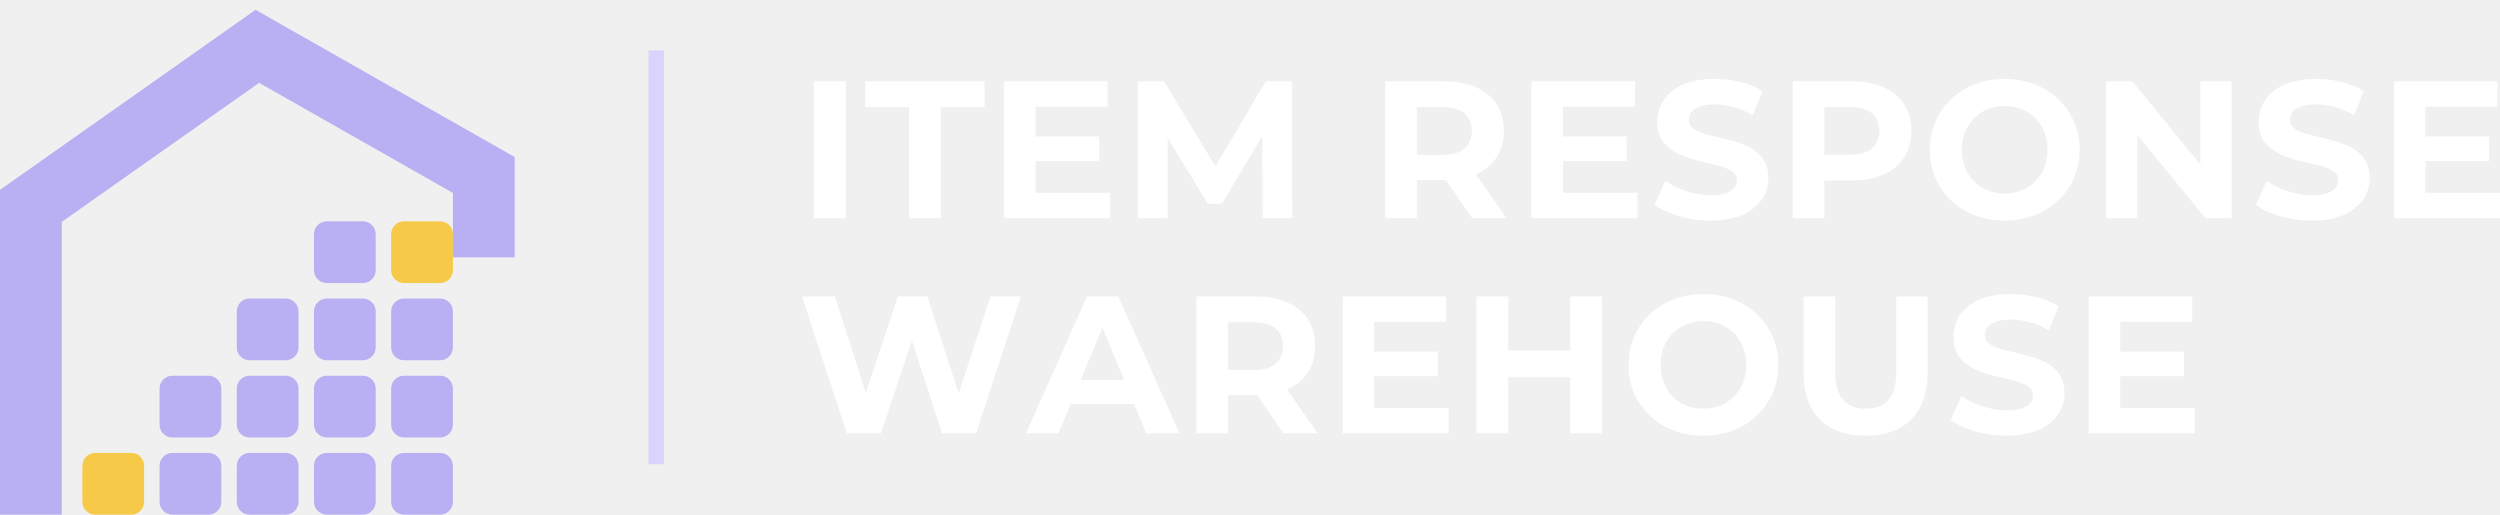
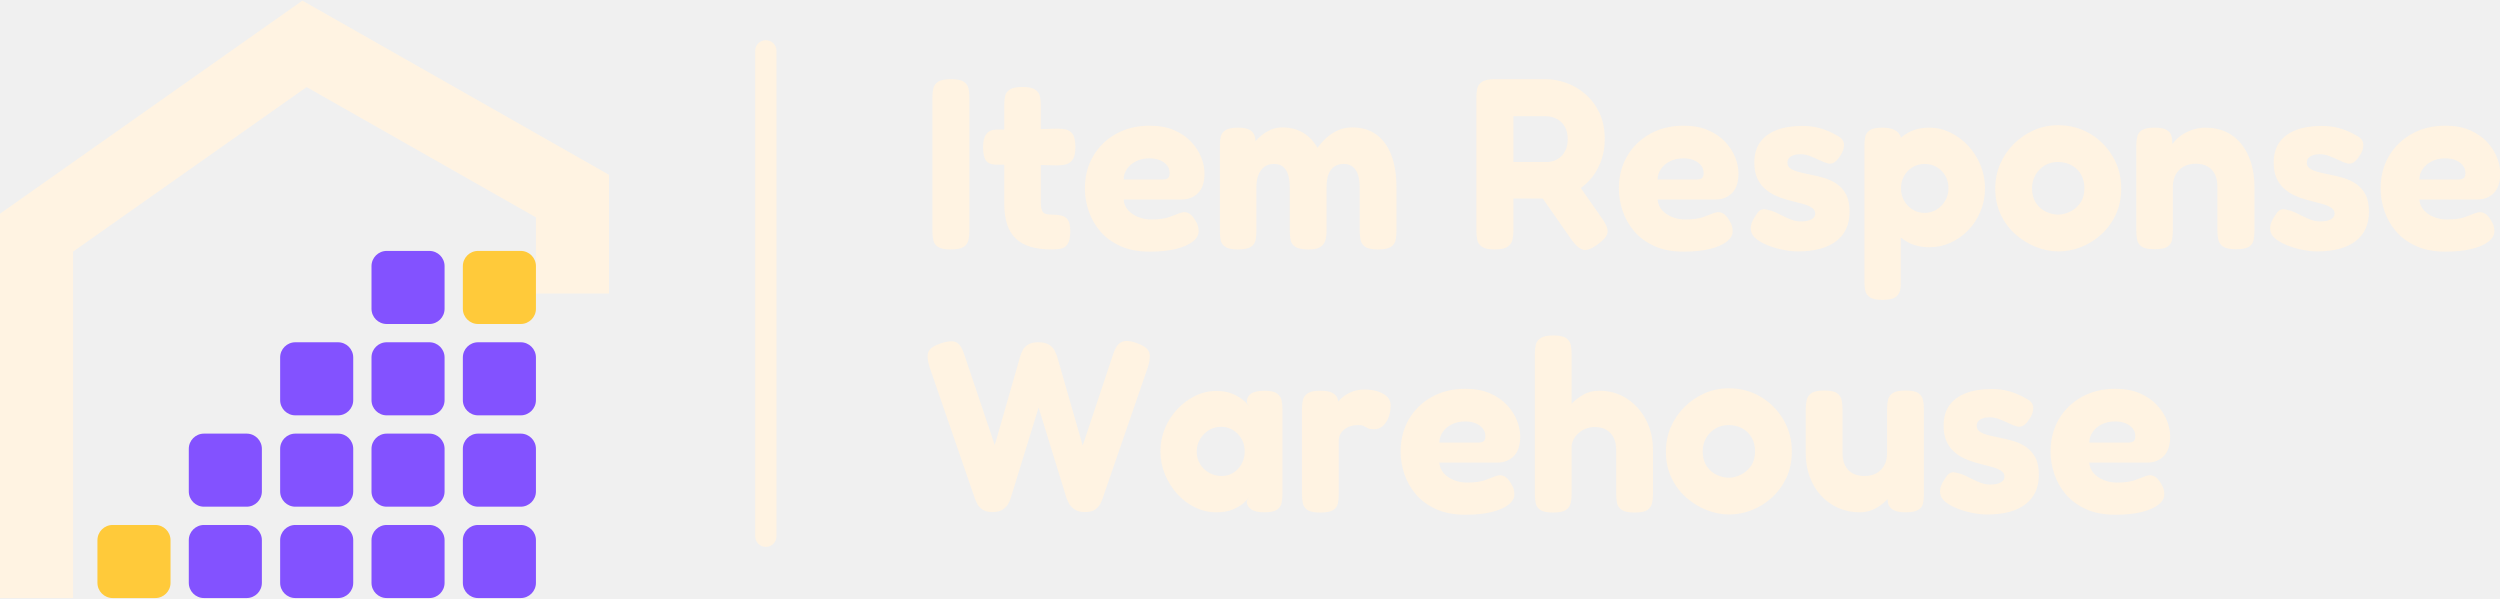
- <svg xmlns="http://www.w3.org/2000/svg" viewBox="0 0 485.75 100" role="img" aria-labelledby="t">
-   <path d="M6 100V40L50 9L94 34V50" fill="none" stroke="#b8b0f2" stroke-width="12" stroke-linejoin="miter" stroke-miterlimit="4" />
-   <rect x="16" y="88" width="12" height="12" rx="2.5" fill="#f7c948" />
-   <rect x="31" y="88" width="12" height="12" rx="2.5" fill="#b8b0f2" />
-   <rect x="31" y="73" width="12" height="12" rx="2.5" fill="#b8b0f2" />
-   <rect x="46" y="88" width="12" height="12" rx="2.5" fill="#b8b0f2" />
-   <rect x="46" y="73" width="12" height="12" rx="2.5" fill="#b8b0f2" />
-   <rect x="46" y="58" width="12" height="12" rx="2.5" fill="#b8b0f2" />
-   <rect x="61" y="88" width="12" height="12" rx="2.5" fill="#b8b0f2" />
-   <rect x="61" y="73" width="12" height="12" rx="2.5" fill="#b8b0f2" />
-   <rect x="61" y="58" width="12" height="12" rx="2.5" fill="#b8b0f2" />
-   <rect x="61" y="43" width="12" height="12" rx="2.5" fill="#b8b0f2" />
-   <rect x="76" y="88" width="12" height="12" rx="2.5" fill="#b8b0f2" />
-   <rect x="76" y="73" width="12" height="12" rx="2.5" fill="#b8b0f2" />
-   <rect x="76" y="58" width="12" height="12" rx="2.5" fill="#b8b0f2" />
-   <rect x="76" y="43" width="12" height="12" rx="2.5" fill="#f7c948" />
-   <rect x="126" y="9.8" width="3" height="80.4" fill="#d9d4fb" />
-   <path d="M158.15 42.4V15.8H164.31V42.4ZM176.63 42.4V20.82H168.12V15.8H191.3V20.82H182.78V42.4ZM195.1 42.4V15.8H215.2V20.74H201.22V37.46H215.7V42.4ZM200.76 31.3V26.52H213.57V31.3ZM221.1 42.4V15.8H226.19L237.52 34.57H234.82L245.95 15.8H251.01L251.08 42.4H245.31L245.27 24.65H246.33L237.44 39.59H234.67L225.58 24.65H226.88V42.4ZM269.14 42.4V15.8H280.51Q286.05 15.8 289.13 18.37Q292.21 20.93 292.21 25.45Q292.21 28.42 290.8 30.56Q289.4 32.71 286.81 33.85Q284.23 34.99 280.66 34.99H272.56L275.3 32.29V42.4ZM286.05 42.4 279.4 32.75H285.98L292.7 42.4ZM275.3 32.98 272.56 30.09H280.32Q283.17 30.09 284.57 28.85Q285.98 27.62 285.98 25.45Q285.98 23.25 284.57 22.03Q283.17 20.82 280.32 20.82H272.56L275.3 17.89ZM297.57 42.4V15.8H317.68V20.74H303.69V37.46H318.17V42.4ZM303.24 31.3V26.52H316.04V31.3ZM332.31 42.86Q329.12 42.86 326.19 42Q323.27 41.15 321.48 39.78L323.57 35.14Q325.28 36.36 327.62 37.14Q329.96 37.92 332.35 37.92Q334.17 37.92 335.29 37.55Q336.42 37.19 336.95 36.55Q337.48 35.9 337.48 35.07Q337.48 34 336.64 33.38Q335.81 32.75 334.44 32.35Q333.07 31.95 331.42 31.59Q329.77 31.23 328.11 30.7Q326.46 30.16 325.09 29.33Q323.72 28.49 322.87 27.12Q322.01 25.76 322.01 23.63Q322.01 21.35 323.25 19.47Q324.48 17.59 326.97 16.46Q329.46 15.34 333.22 15.34Q335.73 15.34 338.16 15.93Q340.6 16.52 342.46 17.7L340.56 22.37Q338.7 21.31 336.83 20.8Q334.97 20.28 333.19 20.28Q331.4 20.28 330.26 20.7Q329.12 21.12 328.63 21.78Q328.13 22.45 328.13 23.32Q328.13 24.35 328.97 24.98Q329.8 25.6 331.17 25.98Q332.54 26.36 334.19 26.74Q335.85 27.12 337.5 27.62Q339.15 28.11 340.52 28.95Q341.89 29.78 342.74 31.15Q343.6 32.52 343.6 34.61Q343.6 36.85 342.34 38.71Q341.09 40.58 338.6 41.72Q336.11 42.86 332.31 42.86ZM348.32 42.4V15.8H359.83Q363.4 15.8 365.99 16.96Q368.57 18.12 369.98 20.28Q371.38 22.45 371.38 25.45Q371.38 28.42 369.98 30.58Q368.57 32.75 365.99 33.91Q363.4 35.07 359.83 35.07H351.74L354.47 32.29V42.4ZM354.47 32.98 351.74 30.05H359.49Q362.34 30.05 363.74 28.83Q365.15 27.62 365.15 25.45Q365.15 23.25 363.74 22.03Q362.34 20.82 359.49 20.82H351.74L354.47 17.89ZM389.55 42.86Q386.4 42.86 383.72 41.83Q381.04 40.8 379.08 38.94Q377.13 37.08 376.04 34.57Q374.96 32.06 374.96 29.1Q374.96 26.14 376.04 23.63Q377.13 21.12 379.1 19.26Q381.08 17.4 383.74 16.37Q386.4 15.34 389.51 15.34Q392.67 15.34 395.31 16.37Q397.95 17.4 399.91 19.26Q401.86 21.12 402.97 23.61Q404.07 26.1 404.07 29.1Q404.07 32.06 402.97 34.59Q401.86 37.12 399.91 38.96Q397.95 40.8 395.31 41.83Q392.67 42.86 389.55 42.86ZM389.51 37.61Q391.3 37.61 392.8 37Q394.3 36.4 395.44 35.26Q396.58 34.12 397.21 32.56Q397.84 31 397.84 29.1Q397.84 27.2 397.21 25.64Q396.58 24.08 395.46 22.94Q394.34 21.8 392.82 21.2Q391.3 20.59 389.51 20.59Q387.73 20.59 386.23 21.2Q384.73 21.8 383.59 22.94Q382.45 24.08 381.82 25.64Q381.19 27.2 381.19 29.1Q381.19 30.96 381.82 32.54Q382.45 34.12 383.57 35.26Q384.69 36.4 386.21 37Q387.73 37.61 389.51 37.61ZM409.2 42.4V15.8H414.3L429.99 34.95H427.52V15.8H433.6V42.4H428.55L412.81 23.25H415.28V42.4ZM449.15 42.86Q445.96 42.86 443.03 42Q440.1 41.15 438.32 39.78L440.41 35.14Q442.12 36.36 444.46 37.14Q446.79 37.92 449.19 37.92Q451.01 37.92 452.13 37.55Q453.25 37.19 453.78 36.55Q454.32 35.9 454.32 35.07Q454.32 34 453.48 33.38Q452.64 32.75 451.28 32.35Q449.91 31.95 448.25 31.59Q446.6 31.23 444.95 30.7Q443.3 30.16 441.93 29.33Q440.56 28.49 439.71 27.12Q438.85 25.76 438.85 23.63Q438.85 21.35 440.09 19.47Q441.32 17.59 443.81 16.46Q446.3 15.34 450.06 15.34Q452.57 15.34 455 15.93Q457.43 16.52 459.29 17.7L457.39 22.37Q455.53 21.31 453.67 20.8Q451.81 20.28 450.02 20.28Q448.24 20.28 447.1 20.7Q445.96 21.12 445.46 21.78Q444.97 22.45 444.97 23.32Q444.97 24.35 445.8 24.98Q446.64 25.6 448.01 25.98Q449.38 26.36 451.03 26.74Q452.68 27.12 454.34 27.62Q455.99 28.11 457.36 28.95Q458.72 29.78 459.58 31.15Q460.43 32.52 460.43 34.61Q460.43 36.85 459.18 38.71Q457.93 40.58 455.44 41.72Q452.95 42.86 449.15 42.86ZM465.15 42.4V15.8H485.25V20.74H471.27V37.46H485.75V42.4ZM470.81 31.3V26.52H483.62V31.3Z" fill="#ffffff" />
-   <path d="M164.54 84.2 155.84 57.6H162.22L169.78 81.16H166.59L174.49 57.6H180.19L187.79 81.16H184.72L192.47 57.6H198.36L189.66 84.2H183.04L176.32 63.53H178.07L171.15 84.2ZM199.35 84.2 211.21 57.6H217.29L229.18 84.2H222.72L212.99 60.72H215.43L205.66 84.2ZM205.28 78.5 206.91 73.83H220.59L222.27 78.5ZM232.46 84.2V57.6H243.82Q249.37 57.6 252.44 60.17Q255.52 62.73 255.52 67.25Q255.52 70.22 254.12 72.36Q252.71 74.51 250.13 75.65Q247.54 76.79 243.97 76.79H235.88L238.61 74.09V84.2ZM249.37 84.2 242.72 74.55H249.29L256.02 84.2ZM238.61 74.78 235.88 71.89H243.63Q246.48 71.89 247.88 70.65Q249.29 69.42 249.29 67.25Q249.29 65.05 247.88 63.83Q246.48 62.62 243.63 62.62H235.88L238.61 59.69ZM260.89 84.2V57.6H280.99V62.54H267V79.26H281.48V84.2ZM266.55 73.1V68.32H279.35V73.1ZM305.12 84.2V57.6H311.28V84.2ZM286.88 84.2V57.6H293.04V84.2ZM292.58 73.29V68.09H305.58V73.29ZM331.01 84.66Q327.85 84.66 325.17 83.63Q322.5 82.6 320.54 80.74Q318.58 78.88 317.5 76.37Q316.42 73.86 316.42 70.9Q316.42 67.94 317.5 65.43Q318.58 62.92 320.56 61.06Q322.53 59.2 325.19 58.17Q327.85 57.14 330.97 57.14Q334.12 57.14 336.76 58.17Q339.41 59.2 341.36 61.06Q343.32 62.92 344.42 65.41Q345.52 67.9 345.52 70.9Q345.52 73.86 344.42 76.39Q343.32 78.92 341.36 80.76Q339.41 82.6 336.76 83.63Q334.12 84.66 331.01 84.66ZM330.97 79.41Q332.76 79.41 334.26 78.8Q335.76 78.2 336.9 77.06Q338.04 75.92 338.66 74.36Q339.29 72.8 339.29 70.9Q339.29 69 338.66 67.44Q338.04 65.88 336.92 64.74Q335.8 63.6 334.28 63Q332.76 62.39 330.97 62.39Q329.18 62.39 327.68 63Q326.18 63.6 325.04 64.74Q323.9 65.88 323.27 67.44Q322.65 69 322.65 70.9Q322.65 72.76 323.27 74.34Q323.9 75.92 325.02 77.06Q326.14 78.2 327.66 78.8Q329.18 79.41 330.97 79.41ZM362.48 84.66Q356.82 84.66 353.62 81.5Q350.43 78.35 350.43 72.5V57.6H356.59V72.27Q356.59 76.07 358.15 77.74Q359.7 79.41 362.52 79.41Q365.33 79.41 366.89 77.74Q368.44 76.07 368.44 72.27V57.6H374.52V72.5Q374.52 78.35 371.33 81.5Q368.14 84.66 362.48 84.66ZM389.84 84.66Q386.65 84.66 383.73 83.8Q380.8 82.95 379.01 81.58L381.1 76.94Q382.81 78.16 385.15 78.94Q387.49 79.72 389.88 79.72Q391.71 79.72 392.83 79.36Q393.95 78.99 394.48 78.35Q395.01 77.7 395.01 76.87Q395.01 75.8 394.18 75.18Q393.34 74.55 391.97 74.15Q390.6 73.75 388.95 73.39Q387.3 73.03 385.64 72.5Q383.99 71.96 382.62 71.13Q381.26 70.29 380.4 68.92Q379.55 67.56 379.55 65.43Q379.55 63.15 380.78 61.27Q382.02 59.39 384.5 58.27Q386.99 57.14 390.76 57.14Q393.26 57.14 395.7 57.73Q398.13 58.32 399.99 59.5L398.09 64.17Q396.23 63.11 394.37 62.6Q392.5 62.08 390.72 62.08Q388.93 62.08 387.79 62.5Q386.65 62.92 386.16 63.59Q385.66 64.25 385.66 65.12Q385.66 66.15 386.5 66.78Q387.34 67.4 388.7 67.78Q390.07 68.16 391.73 68.54Q393.38 68.92 395.03 69.42Q396.68 69.91 398.05 70.75Q399.42 71.58 400.27 72.95Q401.13 74.32 401.13 76.41Q401.13 78.65 399.88 80.51Q398.62 82.38 396.13 83.52Q393.64 84.66 389.84 84.66ZM405.85 84.2V57.6H425.95V62.54H411.97V79.26H426.44V84.2ZM411.51 73.1V68.32H424.32V73.1Z" fill="#ffffff" />
+ <svg xmlns="http://www.w3.org/2000/svg" viewBox="0 1.8 410.5 98.2" role="img" aria-labelledby="t">
+   <path d="M6 100V40L50 9L94 34V50" fill="none" stroke="#fff3e2" stroke-width="12" stroke-linejoin="miter" stroke-miterlimit="4" />
+   <rect x="16" y="88" width="12" height="12" rx="2.5" fill="#ffca3a" />
+   <rect x="31" y="88" width="12" height="12" rx="2.5" fill="#8352ff" />
+   <rect x="31" y="73" width="12" height="12" rx="2.5" fill="#8352ff" />
+   <rect x="46" y="88" width="12" height="12" rx="2.5" fill="#8352ff" />
+   <rect x="46" y="73" width="12" height="12" rx="2.5" fill="#8352ff" />
+   <rect x="46" y="58" width="12" height="12" rx="2.5" fill="#8352ff" />
+   <rect x="61" y="88" width="12" height="12" rx="2.5" fill="#8352ff" />
+   <rect x="61" y="73" width="12" height="12" rx="2.5" fill="#8352ff" />
+   <rect x="61" y="58" width="12" height="12" rx="2.5" fill="#8352ff" />
+   <rect x="61" y="43" width="12" height="12" rx="2.5" fill="#8352ff" />
+   <rect x="76" y="88" width="12" height="12" rx="2.5" fill="#8352ff" />
+   <rect x="76" y="73" width="12" height="12" rx="2.5" fill="#8352ff" />
+   <rect x="76" y="58" width="12" height="12" rx="2.5" fill="#8352ff" />
+   <rect x="76" y="43" width="12" height="12" rx="2.5" fill="#ffca3a" />
+   <rect x="124" y="8.4" width="3.5" height="83.2" rx="1.75" fill="#fff3e2" />
+   <path d="M156.1 42.76Q154.66 42.76 154.02 42.34Q153.38 41.92 153.24 41.2Q153.1 40.48 153.1 39.72V17.84Q153.1 17.04 153.24 16.36Q153.38 15.68 154.02 15.24Q154.66 14.8 156.14 14.8Q157.66 14.8 158.28 15.24Q158.9 15.68 159.04 16.36Q159.18 17.04 159.18 17.88V39.76Q159.18 40.52 159.02 41.22Q158.86 41.92 158.24 42.34Q157.62 42.76 156.1 42.76ZM172.7 42.76Q170.66 42.76 169.2 42.32Q167.74 41.88 166.78 40.96Q165.82 40.04 165.36 38.62Q164.9 37.2 164.9 35.24V19Q164.9 18.2 165.04 17.56Q165.18 16.92 165.82 16.5Q166.46 16.08 167.9 16.08Q169.34 16.08 169.98 16.52Q170.62 16.96 170.76 17.64Q170.9 18.32 170.9 19.12V35Q170.9 35.64 171 36.06Q171.1 36.48 171.3 36.68Q171.5 36.88 171.86 36.96Q172.22 37.04 172.74 37.04Q173.62 37.04 174.3 37.2Q174.98 37.36 175.36 37.92Q175.74 38.48 175.74 39.8Q175.74 41.24 175.3 41.88Q174.86 42.52 174.16 42.64Q173.46 42.76 172.7 42.76ZM163.66 23.08H168.06L173.58 22.92Q174.34 22.92 175.02 23.06Q175.7 23.2 176.14 23.84Q176.58 24.48 176.58 25.96Q176.58 27.32 176.16 27.96Q175.74 28.6 175.06 28.78Q174.38 28.96 173.58 28.96L168.34 28.84H163.5Q162.34 28.8 161.88 28.14Q161.42 27.48 161.42 25.92Q161.42 24.48 161.98 23.78Q162.54 23.08 163.66 23.08ZM188.78 43.12Q185.98 43.12 183.96 42.2Q181.94 41.28 180.66 39.78Q179.38 38.28 178.76 36.44Q178.14 34.6 178.14 32.76Q178.14 29.76 179.5 27.44Q180.86 25.12 183.26 23.78Q185.66 22.44 188.78 22.44Q191.1 22.44 192.8 23.18Q194.5 23.92 195.6 25.1Q196.7 26.28 197.24 27.64Q197.78 29 197.78 30.24Q197.78 32.44 196.72 33.5Q195.66 34.56 194.02 34.56H184.5Q184.58 35.6 185.24 36.32Q185.9 37.04 186.9 37.44Q187.9 37.84 189.02 37.84Q189.98 37.84 190.7 37.74Q191.42 37.64 191.94 37.46Q192.46 37.28 192.9 37.1Q193.34 36.92 193.68 36.8Q194.02 36.68 194.34 36.64Q194.94 36.6 195.44 36.98Q195.94 37.36 196.34 38.12Q196.62 38.56 196.72 38.96Q196.82 39.36 196.82 39.76Q196.82 40.72 195.84 41.48Q194.86 42.24 193.08 42.68Q191.3 43.12 188.78 43.12ZM184.5 31.28H190.82Q191.46 31.28 191.76 31.06Q192.06 30.84 192.06 30.2Q192.06 29.48 191.62 28.94Q191.18 28.4 190.44 28.1Q189.7 27.8 188.74 27.8Q187.5 27.8 186.54 28.28Q185.58 28.76 185.04 29.56Q184.5 30.36 184.5 31.28ZM203.26 42.76Q201.82 42.76 201.18 42.32Q200.54 41.88 200.42 41.2Q200.3 40.52 200.3 39.72V25.72Q200.3 24.92 200.44 24.26Q200.58 23.6 201.22 23.18Q201.86 22.76 203.34 22.76Q204.82 22.76 205.5 23.34Q206.18 23.92 206.18 25.24L205.66 25.68Q205.74 25.48 206.14 25Q206.54 24.52 207.18 24Q207.82 23.48 208.68 23.1Q209.54 22.72 210.54 22.72Q211.86 22.72 212.92 23.1Q213.98 23.48 214.84 24.22Q215.7 24.96 216.34 26.08Q216.9 25.28 217.7 24.52Q218.5 23.76 219.6 23.24Q220.7 22.72 222.06 22.72Q224.38 22.72 226 23.9Q227.62 25.08 228.46 27.28Q229.3 29.48 229.3 32.6V39.76Q229.3 40.52 229.16 41.22Q229.02 41.92 228.38 42.34Q227.74 42.76 226.26 42.76Q224.78 42.76 224.16 42.32Q223.54 41.88 223.4 41.18Q223.26 40.48 223.26 39.72V32.56Q223.26 31.32 222.98 30.48Q222.7 29.64 222.12 29.18Q221.54 28.72 220.66 28.72Q219.74 28.72 219.1 29.14Q218.46 29.56 218.14 30.42Q217.82 31.28 217.82 32.6V39.76Q217.82 40.56 217.62 41.26Q217.42 41.96 216.76 42.38Q216.1 42.8 214.66 42.76Q213.22 42.72 212.62 42.28Q212.02 41.84 211.9 41.14Q211.78 40.44 211.78 39.72V32.56Q211.78 31.32 211.5 30.46Q211.22 29.6 210.66 29.16Q210.1 28.72 209.18 28.72Q208.18 28.72 207.54 29.24Q206.9 29.76 206.6 30.62Q206.3 31.48 206.3 32.56V39.76Q206.3 40.56 206.16 41.24Q206.02 41.92 205.38 42.34Q204.74 42.76 203.26 42.76ZM245.42 42.76Q243.98 42.76 243.34 42.32Q242.7 41.88 242.56 41.16Q242.42 40.44 242.42 39.68V17.8Q242.42 17.04 242.56 16.36Q242.7 15.68 243.34 15.24Q243.98 14.8 245.46 14.8H253.78Q255.42 14.8 257.14 15.4Q258.86 16 260.3 17.24Q261.74 18.48 262.62 20.32Q263.5 22.16 263.5 24.68Q263.5 26.36 263 27.92Q262.5 29.48 261.5 30.8Q260.5 32.12 259.02 33.06Q257.54 34 255.62 34.4H248.5V39.72Q248.5 40.48 248.34 41.18Q248.18 41.88 247.54 42.32Q246.9 42.76 245.42 42.76ZM262.3 41.96Q260.82 43.04 259.94 42.8Q259.06 42.56 258.1 41.24L251.06 31.16L257.9 30.28L263.06 37.68Q263.74 38.64 263.92 39.32Q264.1 40 263.72 40.6Q263.34 41.2 262.3 41.96ZM248.5 28.4H254.06Q254.62 28.4 255.22 28.18Q255.82 27.96 256.3 27.52Q256.78 27.08 257.1 26.36Q257.42 25.64 257.42 24.64Q257.42 23.48 256.96 22.64Q256.5 21.8 255.66 21.34Q254.82 20.88 253.7 20.88H248.5ZM276.46 43.12Q273.66 43.12 271.64 42.2Q269.62 41.28 268.34 39.78Q267.06 38.28 266.44 36.44Q265.82 34.6 265.82 32.76Q265.82 29.76 267.18 27.44Q268.54 25.12 270.94 23.78Q273.34 22.44 276.46 22.44Q278.78 22.44 280.48 23.18Q282.18 23.92 283.28 25.1Q284.38 26.28 284.92 27.64Q285.46 29 285.46 30.24Q285.46 32.44 284.4 33.5Q283.34 34.56 281.7 34.56H272.18Q272.26 35.6 272.92 36.32Q273.58 37.04 274.58 37.44Q275.58 37.84 276.7 37.84Q277.66 37.84 278.38 37.74Q279.1 37.64 279.62 37.46Q280.14 37.28 280.58 37.1Q281.02 36.92 281.36 36.8Q281.7 36.68 282.02 36.64Q282.62 36.6 283.12 36.98Q283.62 37.36 284.02 38.12Q284.3 38.56 284.4 38.96Q284.5 39.36 284.5 39.76Q284.5 40.72 283.52 41.48Q282.54 42.24 280.76 42.68Q278.98 43.12 276.46 43.12ZM272.18 31.28H278.5Q279.14 31.28 279.44 31.06Q279.74 30.84 279.74 30.2Q279.74 29.48 279.3 28.94Q278.86 28.4 278.12 28.1Q277.38 27.8 276.42 27.8Q275.18 27.8 274.22 28.28Q273.26 28.76 272.72 29.56Q272.18 30.36 272.18 31.28ZM295.22 43.08Q294.14 43.08 292.88 42.84Q291.62 42.6 290.42 42.14Q289.22 41.68 288.42 41.06Q287.62 40.44 287.5 39.64Q287.42 39.24 287.52 38.78Q287.62 38.32 287.9 37.82Q288.18 37.32 288.58 36.76Q288.9 36.32 289.3 36.2Q289.7 36.08 290.22 36.24Q290.86 36.36 291.52 36.66Q292.18 36.96 292.84 37.3Q293.5 37.64 294.22 37.9Q294.94 38.16 295.7 38.16Q296.82 38.16 297.44 37.82Q298.06 37.48 298.06 36.88Q298.06 36.44 297.8 36.16Q297.54 35.88 297.08 35.66Q296.62 35.44 296.02 35.28Q295.42 35.12 294.72 34.94Q294.02 34.76 293.3 34.56Q292.3 34.28 291.38 33.84Q290.46 33.4 289.7 32.7Q288.94 32 288.5 30.98Q288.06 29.96 288.06 28.48Q288.06 26.52 288.98 25.2Q289.9 23.88 291.66 23.18Q293.42 22.48 295.94 22.48Q296.66 22.48 297.38 22.56Q298.1 22.64 298.8 22.84Q299.5 23.04 300.18 23.32Q300.86 23.6 301.54 24Q302.74 24.56 302.78 25.52Q302.82 26.48 302.1 27.48Q301.66 28.16 301.18 28.46Q300.7 28.76 300.18 28.64Q299.54 28.48 298.8 28.12Q298.06 27.76 297.24 27.44Q296.42 27.12 295.62 27.12Q294.94 27.12 294.46 27.3Q293.98 27.48 293.74 27.78Q293.5 28.08 293.5 28.48Q293.5 29 293.8 29.3Q294.1 29.6 294.62 29.8Q295.14 30 295.82 30.16Q296.5 30.32 297.3 30.48Q298.38 30.68 299.52 31.02Q300.66 31.36 301.6 32Q302.54 32.64 303.12 33.72Q303.7 34.8 303.7 36.56Q303.7 39.72 301.5 41.4Q299.3 43.08 295.22 43.08ZM316.82 42.4Q314.86 42.4 313.36 41.62Q311.86 40.84 310.88 39.5Q309.9 38.16 309.4 36.4Q308.9 34.64 308.94 32.6Q308.94 30.64 309.46 28.86Q309.98 27.08 310.96 25.7Q311.94 24.32 313.4 23.54Q314.86 22.76 316.82 22.76Q318.58 22.76 320.24 23.56Q321.9 24.36 323.18 25.74Q324.46 27.12 325.2 28.92Q325.94 30.72 325.94 32.72Q325.94 34.72 325.2 36.5Q324.46 38.28 323.18 39.6Q321.9 40.92 320.26 41.66Q318.62 42.4 316.82 42.4ZM309.1 51.04Q307.66 51.04 307.04 50.62Q306.42 50.2 306.28 49.54Q306.14 48.88 306.14 48.12V25.76Q306.14 24.96 306.26 24.3Q306.38 23.64 307 23.2Q307.62 22.76 309.06 22.76Q310.3 22.76 311.04 23.12Q311.78 23.48 312.1 24.24V48.08Q312.14 48.84 311.98 49.52Q311.82 50.2 311.2 50.62Q310.58 51.04 309.1 51.04ZM315.98 36.76Q317.1 36.76 317.98 36.22Q318.86 35.68 319.4 34.76Q319.94 33.84 319.94 32.72Q319.94 31.56 319.42 30.66Q318.9 29.76 318.02 29.24Q317.14 28.72 316.02 28.72Q314.94 28.72 314.04 29.26Q313.14 29.8 312.64 30.7Q312.14 31.6 312.14 32.72Q312.14 33.84 312.66 34.76Q313.18 35.68 314.06 36.22Q314.94 36.76 315.98 36.76ZM338.02 43.08Q336.14 43.08 334.28 42.34Q332.42 41.6 330.9 40.24Q329.38 38.88 328.5 36.98Q327.62 35.08 327.62 32.76Q327.62 30.6 328.42 28.74Q329.22 26.88 330.66 25.44Q332.1 24 333.96 23.18Q335.82 22.36 337.94 22.36Q340.82 22.36 343.16 23.74Q345.5 25.12 346.9 27.48Q348.3 29.84 348.3 32.72Q348.3 35.16 347.4 37.06Q346.5 38.96 345 40.32Q343.5 41.68 341.68 42.38Q339.86 43.08 338.02 43.08ZM337.94 37.04Q338.9 37.04 339.9 36.56Q340.9 36.08 341.58 35.12Q342.26 34.16 342.26 32.68Q342.26 31.4 341.7 30.44Q341.14 29.48 340.16 28.94Q339.18 28.4 337.9 28.4Q336.7 28.4 335.76 28.96Q334.82 29.52 334.24 30.5Q333.66 31.48 333.66 32.72Q333.66 34.16 334.32 35.14Q334.98 36.12 335.98 36.58Q336.98 37.04 337.94 37.04ZM353.78 42.72Q352.3 42.72 351.68 42.3Q351.06 41.88 350.92 41.18Q350.78 40.48 350.78 39.72V25.64Q350.78 24.88 350.94 24.22Q351.1 23.56 351.72 23.16Q352.34 22.76 353.82 22.76Q355.1 22.76 355.7 23.1Q356.3 23.44 356.48 23.92Q356.66 24.4 356.66 24.82Q356.66 25.24 356.74 25.4L356.5 26.16Q356.58 25.56 357.12 24.94Q357.66 24.32 358.48 23.82Q359.3 23.32 360.24 23.04Q361.18 22.76 362.1 22.76Q364.02 22.76 365.52 23.46Q367.02 24.16 368.06 25.48Q369.1 26.8 369.64 28.58Q370.18 30.36 370.18 32.48V39.76Q370.18 40.52 370.04 41.22Q369.9 41.92 369.28 42.32Q368.66 42.72 367.18 42.72Q365.66 42.72 365.04 42.3Q364.42 41.88 364.26 41.18Q364.1 40.48 364.1 39.72V32.48Q364.1 31.28 363.7 30.44Q363.3 29.6 362.5 29.14Q361.7 28.68 360.54 28.68Q359.38 28.68 358.54 29.16Q357.7 29.64 357.24 30.48Q356.78 31.32 356.78 32.48V39.76Q356.78 40.52 356.64 41.22Q356.5 41.92 355.88 42.32Q355.26 42.72 353.78 42.72ZM380.5 43.08Q379.42 43.08 378.16 42.84Q376.9 42.6 375.7 42.14Q374.5 41.68 373.7 41.06Q372.9 40.44 372.78 39.64Q372.7 39.24 372.8 38.78Q372.9 38.32 373.18 37.82Q373.46 37.32 373.86 36.76Q374.18 36.32 374.58 36.2Q374.98 36.08 375.5 36.24Q376.14 36.36 376.8 36.66Q377.46 36.96 378.12 37.3Q378.78 37.64 379.5 37.9Q380.22 38.16 380.98 38.16Q382.1 38.16 382.72 37.82Q383.34 37.48 383.34 36.88Q383.34 36.44 383.08 36.16Q382.82 35.88 382.36 35.66Q381.9 35.44 381.3 35.28Q380.7 35.12 380 34.94Q379.3 34.76 378.58 34.56Q377.58 34.28 376.66 33.84Q375.74 33.4 374.98 32.7Q374.22 32 373.78 30.98Q373.34 29.96 373.34 28.48Q373.34 26.52 374.26 25.2Q375.18 23.88 376.94 23.18Q378.7 22.48 381.22 22.48Q381.94 22.48 382.66 22.56Q383.38 22.64 384.08 22.84Q384.78 23.04 385.46 23.32Q386.14 23.6 386.82 24Q388.02 24.56 388.06 25.52Q388.1 26.48 387.38 27.48Q386.94 28.16 386.46 28.46Q385.98 28.76 385.46 28.64Q384.82 28.48 384.08 28.12Q383.34 27.76 382.52 27.44Q381.7 27.12 380.9 27.12Q380.22 27.12 379.74 27.3Q379.26 27.48 379.02 27.78Q378.78 28.08 378.78 28.48Q378.78 29 379.08 29.3Q379.38 29.6 379.9 29.8Q380.42 30 381.1 30.16Q381.78 30.32 382.58 30.48Q383.66 30.68 384.8 31.02Q385.94 31.36 386.88 32Q387.82 32.64 388.4 33.72Q388.98 34.8 388.98 36.56Q388.98 39.72 386.78 41.4Q384.58 43.08 380.5 43.08ZM401.54 43.12Q398.74 43.12 396.72 42.2Q394.7 41.28 393.42 39.78Q392.14 38.28 391.52 36.44Q390.9 34.6 390.9 32.76Q390.9 29.76 392.26 27.44Q393.62 25.12 396.02 23.78Q398.42 22.44 401.54 22.44Q403.86 22.44 405.56 23.18Q407.26 23.92 408.36 25.1Q409.46 26.28 410 27.64Q410.54 29 410.54 30.24Q410.54 32.44 409.48 33.5Q408.42 34.56 406.78 34.56H397.26Q397.34 35.6 398 36.32Q398.66 37.04 399.66 37.44Q400.66 37.84 401.78 37.84Q402.74 37.84 403.46 37.74Q404.18 37.64 404.7 37.46Q405.22 37.28 405.66 37.1Q406.1 36.92 406.44 36.8Q406.78 36.68 407.1 36.64Q407.7 36.6 408.2 36.98Q408.7 37.36 409.1 38.12Q409.38 38.56 409.48 38.96Q409.58 39.36 409.58 39.76Q409.58 40.72 408.6 41.48Q407.62 42.24 405.84 42.68Q404.06 43.12 401.54 43.12ZM397.26 31.28H403.58Q404.22 31.28 404.52 31.06Q404.82 30.84 404.82 30.2Q404.82 29.48 404.38 28.94Q403.94 28.4 403.2 28.1Q402.46 27.8 401.5 27.8Q400.26 27.8 399.3 28.28Q398.34 28.76 397.8 29.56Q397.26 30.36 397.26 31.28Z" fill="#fff3e2" />
+   <path d="M162.98 85.88Q161.94 85.88 161.34 85.48Q160.74 85.08 160.48 84.56Q160.22 84.04 160.14 83.84L152.62 62.04Q152.1 60.36 152.46 59.54Q152.82 58.72 154.54 58.16Q155.66 57.8 156.36 57.84Q157.06 57.88 157.52 58.4Q157.98 58.92 158.34 60.04L163.34 74.88L167.54 60.24Q167.66 59.84 167.92 59.32Q168.18 58.8 168.78 58.4Q169.38 58 170.46 58Q171.7 58 172.32 58.44Q172.94 58.88 173.18 59.4Q173.42 59.92 173.54 60.2L177.78 74.96L182.74 60.08Q183.1 58.96 183.56 58.42Q184.02 57.88 184.76 57.8Q185.5 57.72 186.62 58.12Q187.82 58.56 188.3 59.04Q188.78 59.52 188.8 60.22Q188.82 60.92 188.5 62.04L180.98 83.84Q180.9 84.08 180.64 84.58Q180.38 85.08 179.8 85.48Q179.22 85.88 178.1 85.88Q177.02 85.88 176.38 85.4Q175.74 84.92 175.48 84.38Q175.22 83.84 175.14 83.64L170.54 68.72L165.94 83.64Q165.9 83.84 165.62 84.4Q165.34 84.96 164.72 85.42Q164.1 85.88 162.98 85.88ZM207.58 85.92Q206.1 85.92 205.4 85.4Q204.7 84.88 204.7 84.12L205.1 83.44Q204.86 83.84 204.18 84.42Q203.5 85 202.42 85.46Q201.34 85.92 199.74 85.92Q197.9 85.92 196.24 85.12Q194.58 84.32 193.3 82.9Q192.02 81.48 191.28 79.68Q190.54 77.88 190.54 75.88Q190.54 73.92 191.28 72.14Q192.02 70.36 193.32 68.98Q194.62 67.6 196.26 66.8Q197.9 66 199.74 66Q201.22 66 202.26 66.42Q203.3 66.84 204 67.4Q204.7 67.96 205.06 68.48L204.74 67.92Q204.7 66.96 205.4 66.46Q206.1 65.96 207.62 65.96Q209.06 65.96 209.68 66.4Q210.3 66.84 210.44 67.56Q210.58 68.28 210.58 69.08V82.88Q210.58 83.64 210.44 84.36Q210.3 85.08 209.68 85.5Q209.06 85.92 207.58 85.92ZM200.62 79.96Q201.66 79.96 202.52 79.42Q203.38 78.88 203.88 77.96Q204.38 77.04 204.38 75.92Q204.38 74.76 203.86 73.86Q203.34 72.96 202.46 72.42Q201.58 71.88 200.54 71.88Q199.38 71.88 198.48 72.44Q197.58 73 197.04 73.92Q196.5 74.84 196.5 76Q196.5 77.08 197.04 77.98Q197.58 78.88 198.52 79.42Q199.46 79.96 200.62 79.96ZM216.78 85.96Q215.3 85.96 214.68 85.54Q214.06 85.12 213.92 84.4Q213.78 83.68 213.78 82.92V68.96Q213.78 68.16 213.94 67.48Q214.1 66.8 214.72 66.38Q215.34 65.96 216.82 65.96Q218.22 65.96 218.84 66.34Q219.46 66.72 219.62 67.22Q219.78 67.72 219.78 68.08L219.3 68.32Q219.38 68.16 219.72 67.74Q220.06 67.32 220.66 66.86Q221.26 66.4 222.12 66.08Q222.98 65.76 224.1 65.76Q224.54 65.76 225.08 65.82Q225.62 65.88 226.2 66.06Q226.78 66.24 227.26 66.54Q227.74 66.84 228.04 67.28Q228.34 67.72 228.34 68.36Q228.34 70 227.58 71.14Q226.82 72.28 225.66 72.28Q224.98 72.28 224.7 72.16Q224.42 72.04 224.24 71.92Q224.06 71.8 223.82 71.7Q223.58 71.6 222.94 71.6Q222.34 71.6 221.8 71.76Q221.26 71.92 220.8 72.26Q220.34 72.6 220.08 73.1Q219.82 73.6 219.82 74.2V83Q219.82 83.76 219.68 84.46Q219.54 85.16 218.9 85.56Q218.26 85.96 216.78 85.96ZM240.62 86.32Q237.82 86.32 235.8 85.4Q233.78 84.48 232.5 82.98Q231.22 81.48 230.6 79.64Q229.98 77.8 229.98 75.96Q229.98 72.96 231.34 70.64Q232.7 68.32 235.1 66.98Q237.5 65.64 240.62 65.64Q242.94 65.64 244.64 66.38Q246.34 67.12 247.44 68.3Q248.54 69.48 249.08 70.84Q249.62 72.2 249.62 73.44Q249.62 75.64 248.56 76.7Q247.5 77.76 245.86 77.76H236.34Q236.42 78.8 237.08 79.52Q237.74 80.24 238.74 80.64Q239.74 81.04 240.86 81.04Q241.82 81.04 242.54 80.94Q243.26 80.84 243.78 80.66Q244.3 80.48 244.74 80.3Q245.18 80.12 245.52 80Q245.86 79.88 246.18 79.84Q246.78 79.8 247.28 80.18Q247.78 80.56 248.18 81.32Q248.46 81.76 248.56 82.16Q248.66 82.56 248.66 82.96Q248.66 83.92 247.68 84.68Q246.7 85.44 244.92 85.88Q243.14 86.32 240.62 86.32ZM236.34 74.48H242.66Q243.3 74.48 243.6 74.26Q243.9 74.04 243.9 73.4Q243.9 72.68 243.46 72.14Q243.02 71.6 242.28 71.3Q241.54 71 240.58 71Q239.34 71 238.38 71.48Q237.42 71.96 236.88 72.76Q236.34 73.56 236.34 74.48ZM255.02 85.96Q253.58 85.96 252.94 85.54Q252.3 85.12 252.16 84.42Q252.02 83.72 252.02 82.92V59.88Q252.02 59.08 252.18 58.4Q252.34 57.72 252.98 57.3Q253.62 56.88 255.06 56.88Q256.54 56.88 257.16 57.32Q257.78 57.76 257.92 58.44Q258.06 59.12 258.06 59.92V68.08Q258.78 67.32 259.92 66.64Q261.06 65.96 262.62 65.96Q265.1 65.96 267.08 67.22Q269.06 68.48 270.24 70.68Q271.42 72.88 271.42 75.72V82.96Q271.42 83.76 271.26 84.44Q271.1 85.12 270.5 85.54Q269.9 85.96 268.38 85.96Q266.98 85.96 266.32 85.54Q265.66 85.12 265.52 84.42Q265.38 83.72 265.38 82.92V75.68Q265.38 74.52 264.98 73.7Q264.58 72.88 263.8 72.4Q263.02 71.92 261.9 71.92Q260.42 71.92 259.32 72.82Q258.22 73.72 258.06 75V82.96Q258.06 83.76 257.9 84.44Q257.74 85.12 257.12 85.54Q256.5 85.96 255.02 85.96ZM283.94 86.28Q282.06 86.28 280.2 85.54Q278.34 84.8 276.82 83.44Q275.3 82.08 274.42 80.18Q273.54 78.28 273.54 75.96Q273.54 73.8 274.34 71.94Q275.14 70.08 276.58 68.64Q278.02 67.2 279.88 66.38Q281.74 65.56 283.86 65.56Q286.74 65.56 289.08 66.94Q291.42 68.32 292.82 70.68Q294.22 73.04 294.22 75.92Q294.22 78.36 293.32 80.26Q292.42 82.16 290.92 83.52Q289.42 84.88 287.6 85.58Q285.78 86.28 283.94 86.28ZM283.86 80.24Q284.82 80.24 285.82 79.76Q286.82 79.28 287.5 78.32Q288.18 77.36 288.18 75.88Q288.18 74.6 287.62 73.64Q287.06 72.68 286.08 72.14Q285.1 71.6 283.82 71.6Q282.62 71.6 281.68 72.16Q280.74 72.72 280.16 73.7Q279.58 74.68 279.58 75.92Q279.58 77.36 280.24 78.34Q280.9 79.32 281.9 79.78Q282.9 80.24 283.86 80.24ZM305.3 85.92Q303.46 85.92 301.84 85.2Q300.22 84.48 299.02 83.18Q297.82 81.88 297.16 80.1Q296.5 78.32 296.5 76.2V68.96Q296.5 68.16 296.66 67.48Q296.82 66.8 297.44 66.36Q298.06 65.92 299.54 65.92Q301.02 65.92 301.64 66.36Q302.26 66.8 302.4 67.5Q302.54 68.2 302.54 69V76.2Q302.54 77.36 302.96 78.22Q303.38 79.08 304.2 79.52Q305.02 79.96 306.14 79.96Q307.3 79.96 308.12 79.5Q308.94 79.04 309.4 78.2Q309.86 77.36 309.86 76.2V68.92Q309.86 68.12 310.02 67.44Q310.18 66.76 310.8 66.34Q311.42 65.92 312.9 65.92Q314.38 65.92 315 66.36Q315.62 66.8 315.76 67.5Q315.9 68.2 315.9 68.96V83.04Q315.9 83.8 315.76 84.46Q315.62 85.12 314.98 85.52Q314.34 85.92 312.9 85.92Q311.82 85.92 311.22 85.68Q310.62 85.44 310.34 85.08Q310.06 84.72 310 84.32Q309.94 83.92 309.94 83.6L310.46 83.16Q310.34 83.32 309.94 83.76Q309.54 84.2 308.88 84.7Q308.22 85.2 307.34 85.56Q306.46 85.92 305.3 85.92ZM326.3 86.28Q325.22 86.28 323.96 86.04Q322.7 85.8 321.5 85.34Q320.3 84.88 319.5 84.26Q318.7 83.64 318.58 82.84Q318.5 82.44 318.6 81.98Q318.7 81.52 318.98 81.02Q319.26 80.52 319.66 79.96Q319.98 79.52 320.38 79.4Q320.78 79.28 321.3 79.44Q321.94 79.56 322.6 79.86Q323.26 80.16 323.92 80.5Q324.58 80.84 325.3 81.1Q326.02 81.36 326.78 81.36Q327.9 81.36 328.52 81.02Q329.14 80.68 329.14 80.08Q329.14 79.64 328.88 79.36Q328.62 79.08 328.16 78.86Q327.7 78.64 327.1 78.48Q326.5 78.32 325.8 78.14Q325.1 77.96 324.38 77.76Q323.38 77.48 322.46 77.04Q321.54 76.6 320.78 75.9Q320.02 75.2 319.58 74.18Q319.14 73.16 319.14 71.68Q319.14 69.72 320.06 68.4Q320.98 67.08 322.74 66.38Q324.5 65.68 327.02 65.68Q327.74 65.68 328.46 65.76Q329.18 65.84 329.88 66.04Q330.58 66.24 331.26 66.52Q331.94 66.8 332.62 67.2Q333.82 67.76 333.86 68.72Q333.9 69.68 333.18 70.68Q332.74 71.36 332.26 71.66Q331.78 71.96 331.26 71.84Q330.62 71.68 329.88 71.32Q329.14 70.96 328.32 70.64Q327.5 70.32 326.7 70.32Q326.02 70.32 325.54 70.5Q325.06 70.68 324.82 70.98Q324.58 71.28 324.58 71.68Q324.58 72.2 324.88 72.5Q325.18 72.8 325.7 73Q326.22 73.2 326.9 73.36Q327.58 73.52 328.38 73.68Q329.46 73.88 330.6 74.22Q331.74 74.56 332.68 75.2Q333.62 75.84 334.2 76.92Q334.78 78 334.78 79.76Q334.78 82.92 332.58 84.6Q330.38 86.28 326.3 86.28ZM347.34 86.32Q344.54 86.32 342.52 85.4Q340.5 84.48 339.22 82.98Q337.94 81.48 337.32 79.64Q336.7 77.8 336.7 75.96Q336.7 72.96 338.06 70.64Q339.42 68.32 341.82 66.98Q344.22 65.64 347.34 65.64Q349.66 65.64 351.36 66.38Q353.06 67.12 354.16 68.3Q355.26 69.48 355.8 70.84Q356.34 72.2 356.34 73.44Q356.34 75.64 355.28 76.7Q354.22 77.76 352.58 77.76H343.06Q343.14 78.8 343.8 79.52Q344.46 80.24 345.46 80.64Q346.46 81.04 347.58 81.04Q348.54 81.04 349.26 80.94Q349.98 80.84 350.5 80.66Q351.02 80.48 351.46 80.3Q351.9 80.12 352.24 80Q352.58 79.88 352.9 79.84Q353.5 79.8 354 80.18Q354.5 80.56 354.9 81.32Q355.18 81.76 355.28 82.16Q355.38 82.56 355.38 82.96Q355.38 83.92 354.4 84.68Q353.42 85.44 351.64 85.88Q349.86 86.32 347.34 86.32ZM343.06 74.48H349.38Q350.02 74.48 350.32 74.26Q350.62 74.04 350.62 73.4Q350.62 72.68 350.18 72.14Q349.74 71.6 349 71.3Q348.26 71 347.3 71Q346.06 71 345.1 71.48Q344.14 71.96 343.6 72.76Q343.06 73.56 343.06 74.48Z" fill="#fff3e2" />
</svg>
